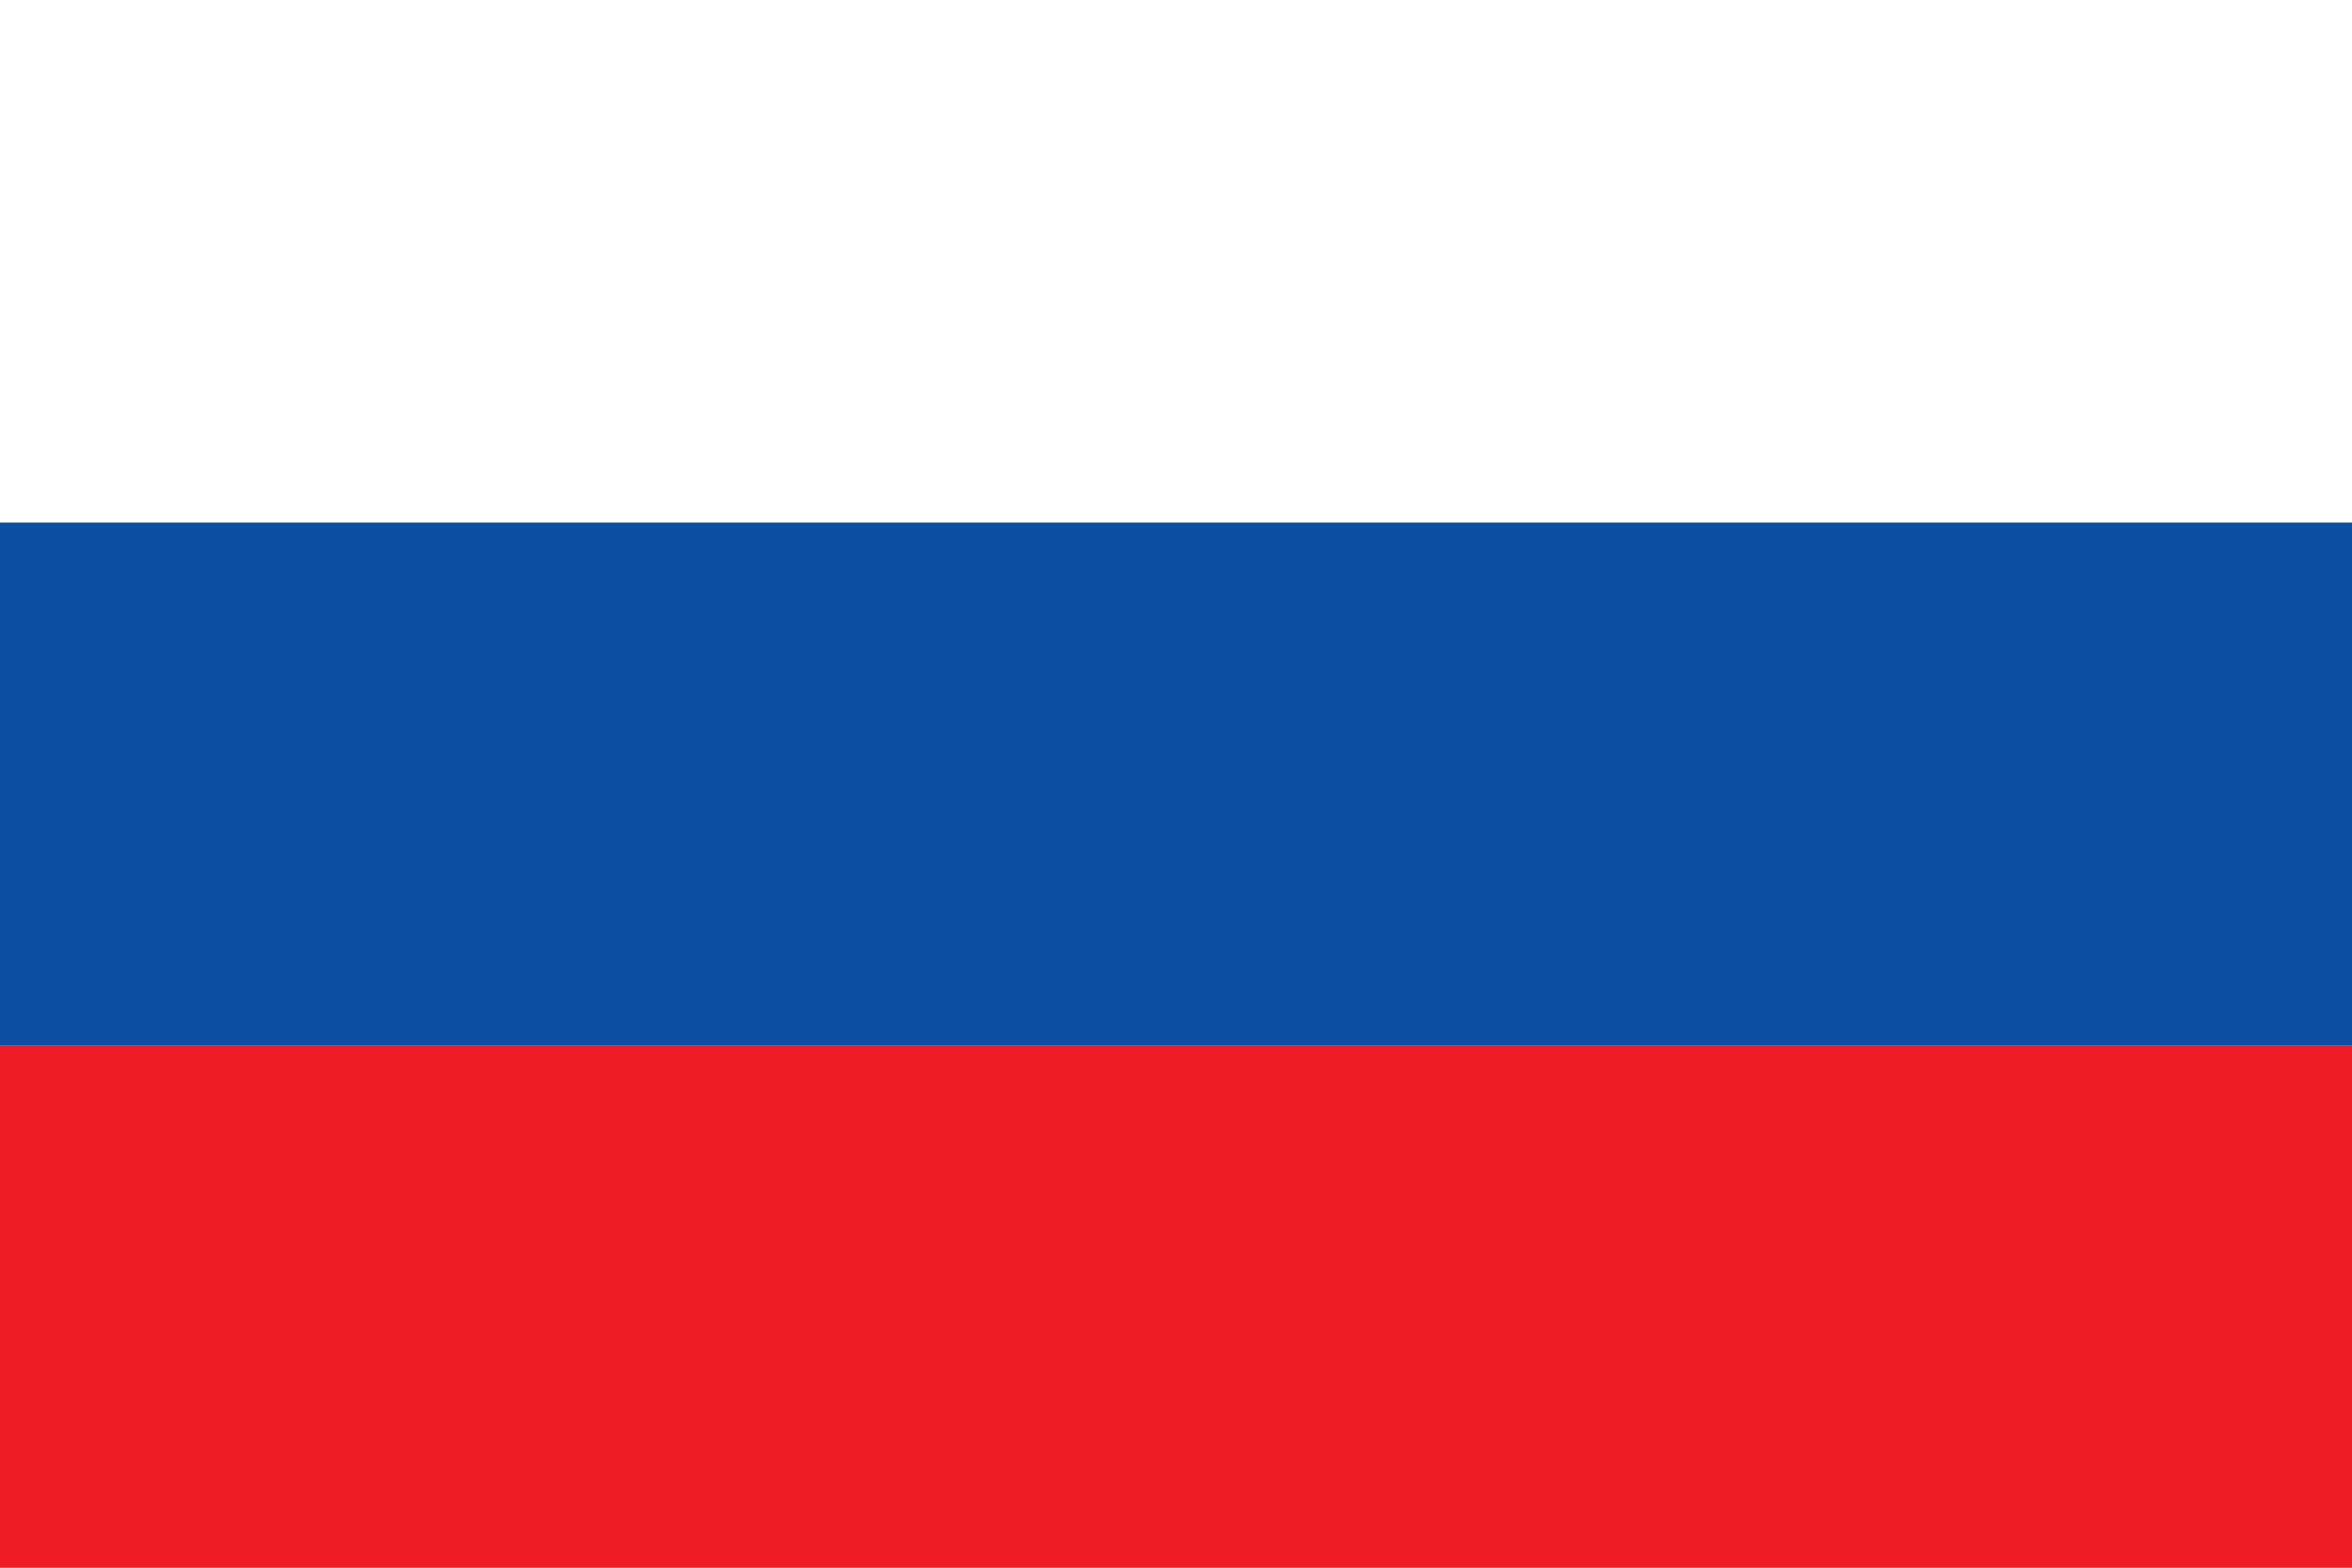
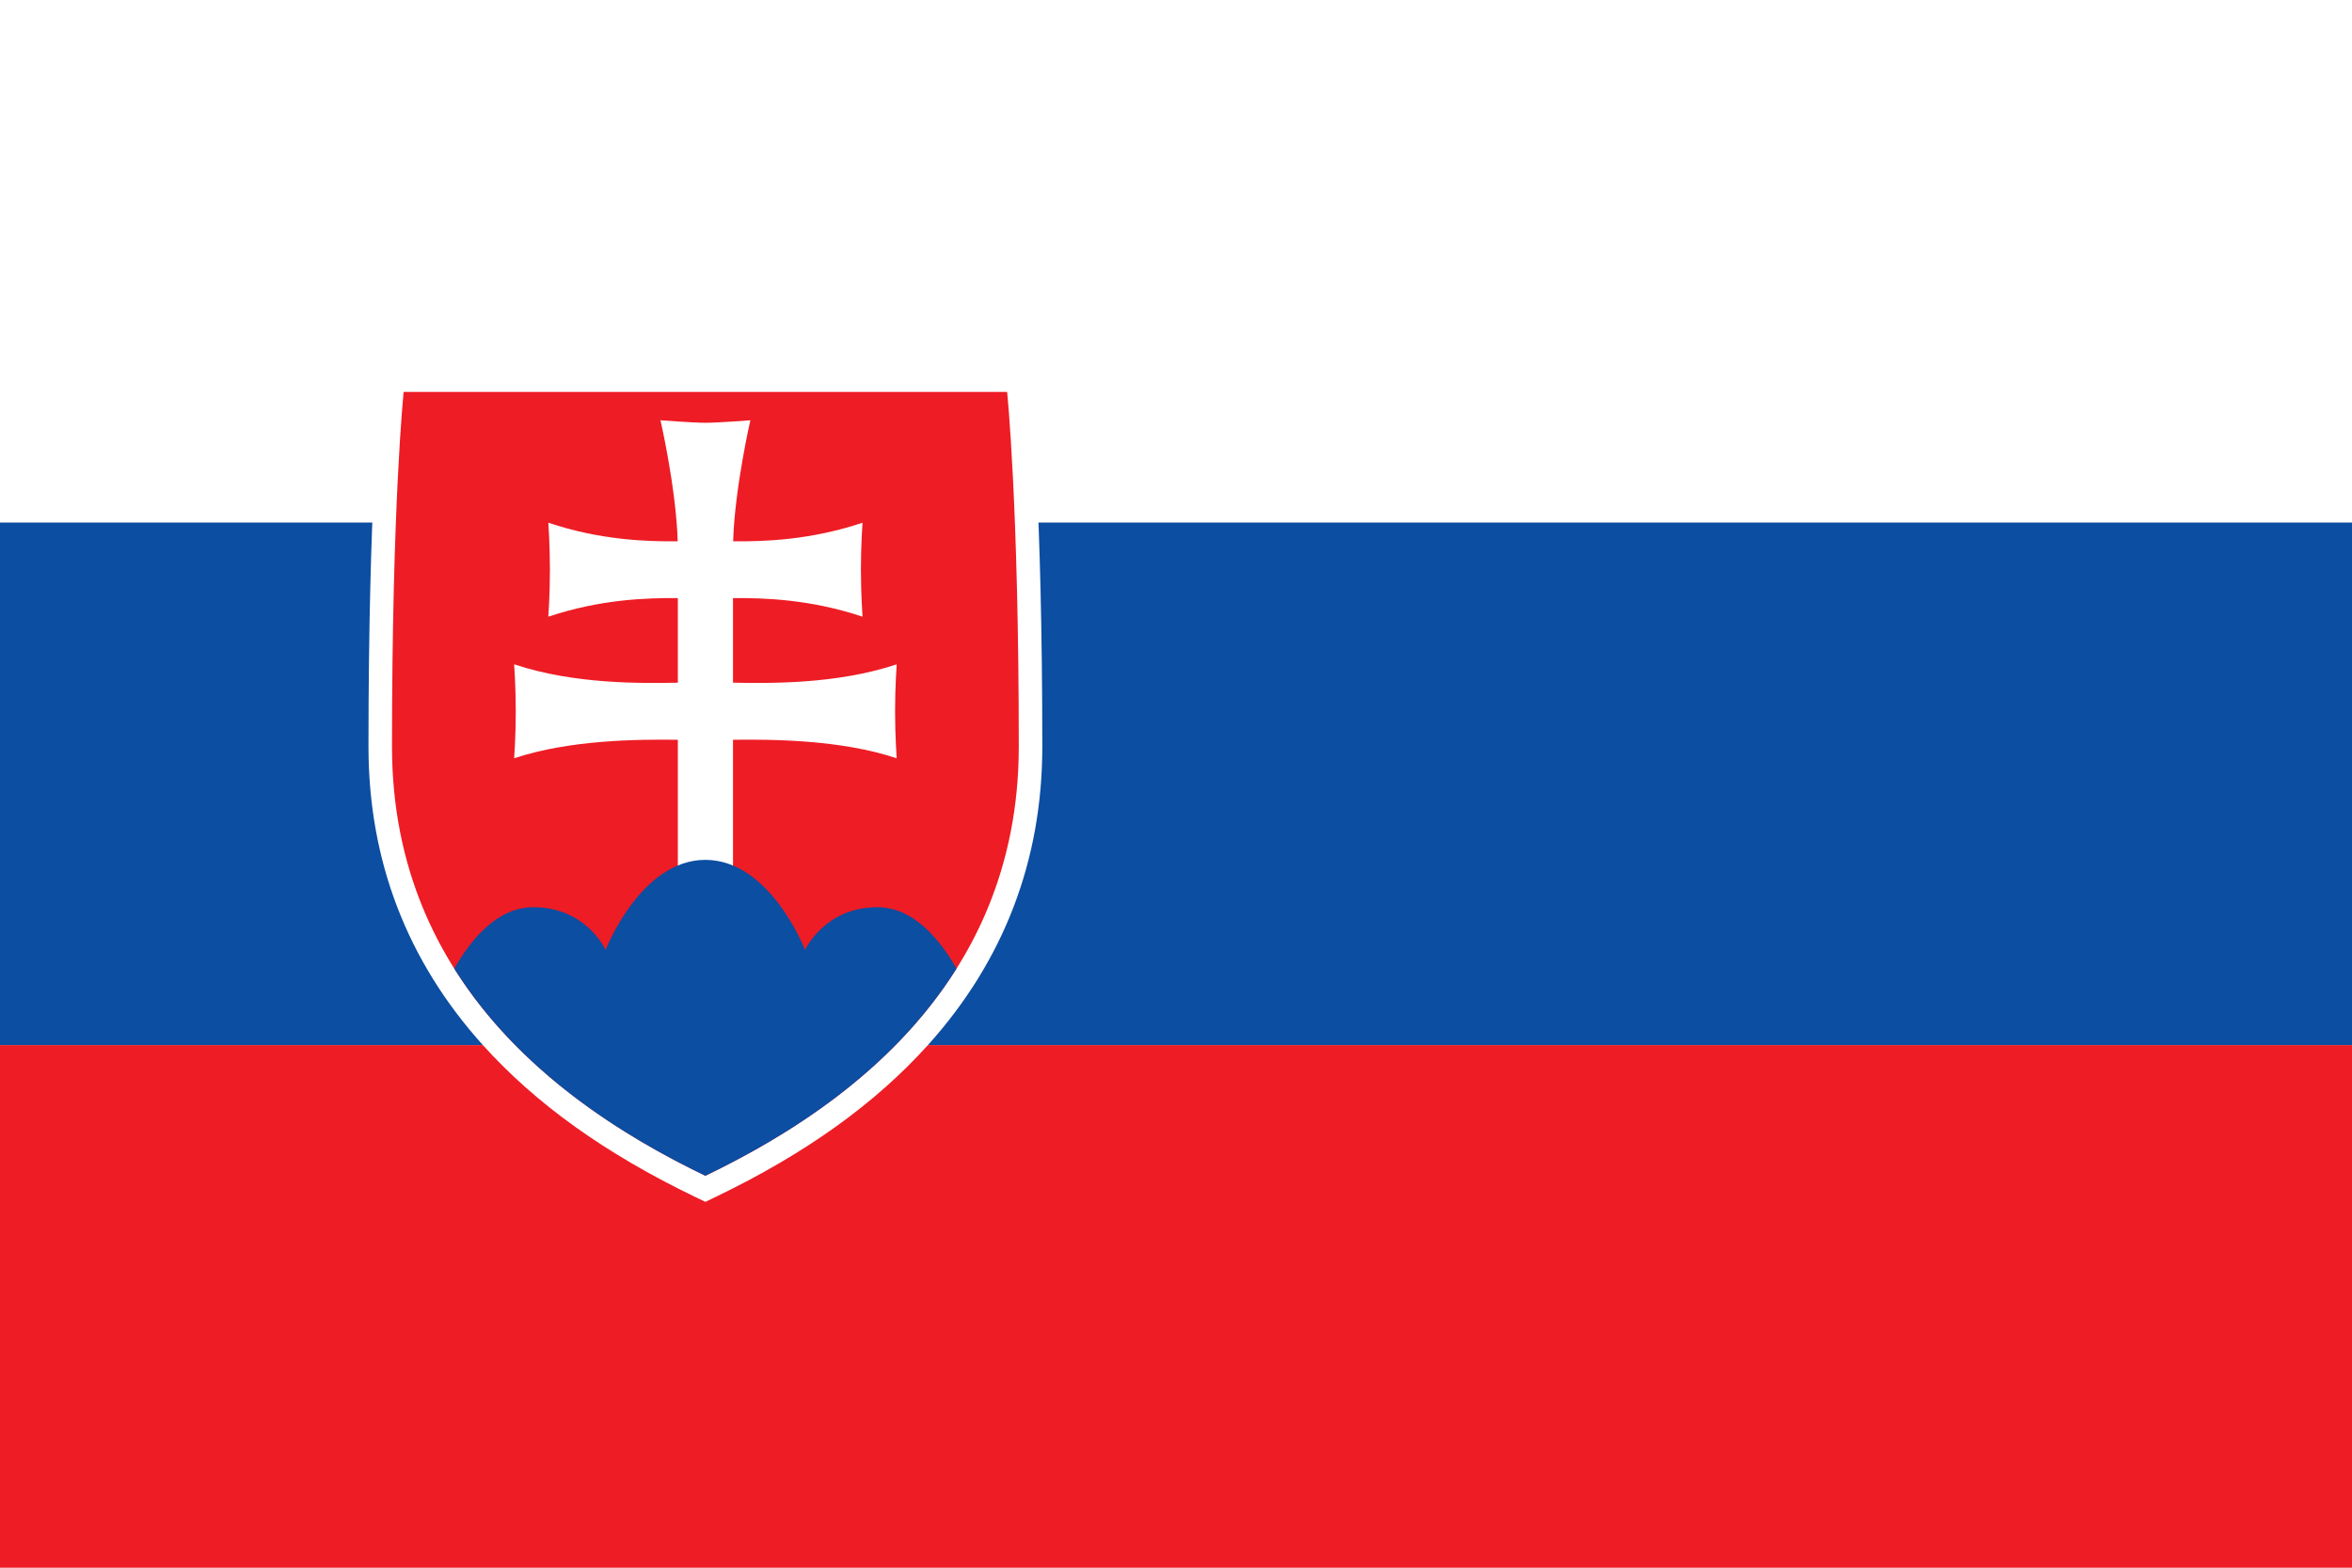
- <svg xmlns="http://www.w3.org/2000/svg" viewBox="0 0 18 12" width="300" height="200">
-   <rect x="0.0" y="0.0" width="18.0" height="4.0" stroke="none" fill="#FFFFFF" />
-   <rect x="0.0" y="4.0" width="18.0" height="4.0" stroke="none" fill="#0B4EA2" />
-   <rect x="0.0" y="8.0" width="18.0" height="4.0" stroke="none" fill="#EE1C25" />
+ <svg xmlns="http://www.w3.org/2000/svg" viewBox="0 0 900 600" width="300" height="200">
+   <rect x="0.0" y="0.0" width="900.0" height="200.0" stroke="none" fill="#FFFFFF" />
+   <rect x="0.0" y="200.0" width="900.0" height="200.0" stroke="none" fill="#0B4EA2" />
+   <rect x="0.0" y="400.0" width="900.0" height="200.0" stroke="none" fill="#EE1C25" />
+   <g>
+     <path fill="#FFFFFF" d="m 393.479,141 h -8.103 -115.459 -115.456 -8.103 l -0.847,8.059 c -0.184,1.752 -4.511,43.971 -4.511,136.69 0,43.563 14.726,81.996 43.77,114.23 20.349,22.585 46.923,41.599 81.242,58.129 l 3.905,1.881 3.906,-1.881 c 34.32,-16.53 60.896,-35.544 81.246,-58.129 29.044,-32.234 43.771,-70.667 43.771,-114.23 0,-92.718 -4.328,-134.938 -4.512,-136.69 z" />
+     <path fill="#EE1C25" d="M 269.917,450 C 220.577,426.234 150,379.062 150,285.749 150,192.436 154.461,150 154.461,150 h 115.456 115.459 c 0,0 4.463,42.437 4.463,135.749 0,93.313 -70.578,140.485 -119.922,164.251 z" />
+     <path fill="#FFFFFF" d="m 280.484,261.284 c 13.36,0.216 39.425,0.739 62.635,-7.027 0,0 -0.613,8.306 -0.613,17.98 0,9.677 0.613,17.982 0.613,17.982 -21.289,-7.125 -47.58,-7.273 -62.635,-7.082 v 51.539 H 259.38 v -51.539 c -15.055,-0.191 -41.345,-0.043 -62.635,7.082 0,0 0.613,-8.305 0.613,-17.982 0,-9.675 -0.613,-17.98 -0.613,-17.98 23.21,7.766 49.275,7.243 62.635,7.027 v -32.368 c -12.177,-0.108 -29.723,0.473 -49.563,7.113 0,0 0.613,-8.305 0.613,-17.982 0,-9.676 -0.613,-17.981 -0.613,-17.981 19.81,6.628 37.336,7.219 49.509,7.114 -0.626,-20.498 -6.597,-46.332 -6.597,-46.332 0,0 12.289,0.959 17.202,0.959 4.918,0 17.203,-0.959 17.203,-0.959 0,0 -5.969,25.835 -6.596,46.33 12.174,0.106 29.699,-0.485 49.509,-7.114 0,0 -0.613,8.305 -0.613,17.981 0,9.677 0.613,17.982 0.613,17.982 -19.839,-6.639 -37.386,-7.221 -49.563,-7.113 v 32.368 z" />
+     <path fill="#0B4EA2" d="m 269.904,329.094 c -24.852,0 -38.163,34.469 -38.163,34.469 0,0 -7.385,-16.344 -27.661,-16.344 -13.719,0 -23.829,12.201 -30.256,23.5 24.959,39.705 64.78,64.207 96.079,79.281 31.305,-15.075 71.152,-39.571 96.112,-79.281 -6.427,-11.299 -16.537,-23.5 -30.256,-23.5 -20.277,0 -27.693,16.344 -27.693,16.344 0,0 -13.308,-34.469 -38.162,-34.469 z" />
+   </g>
</svg>
